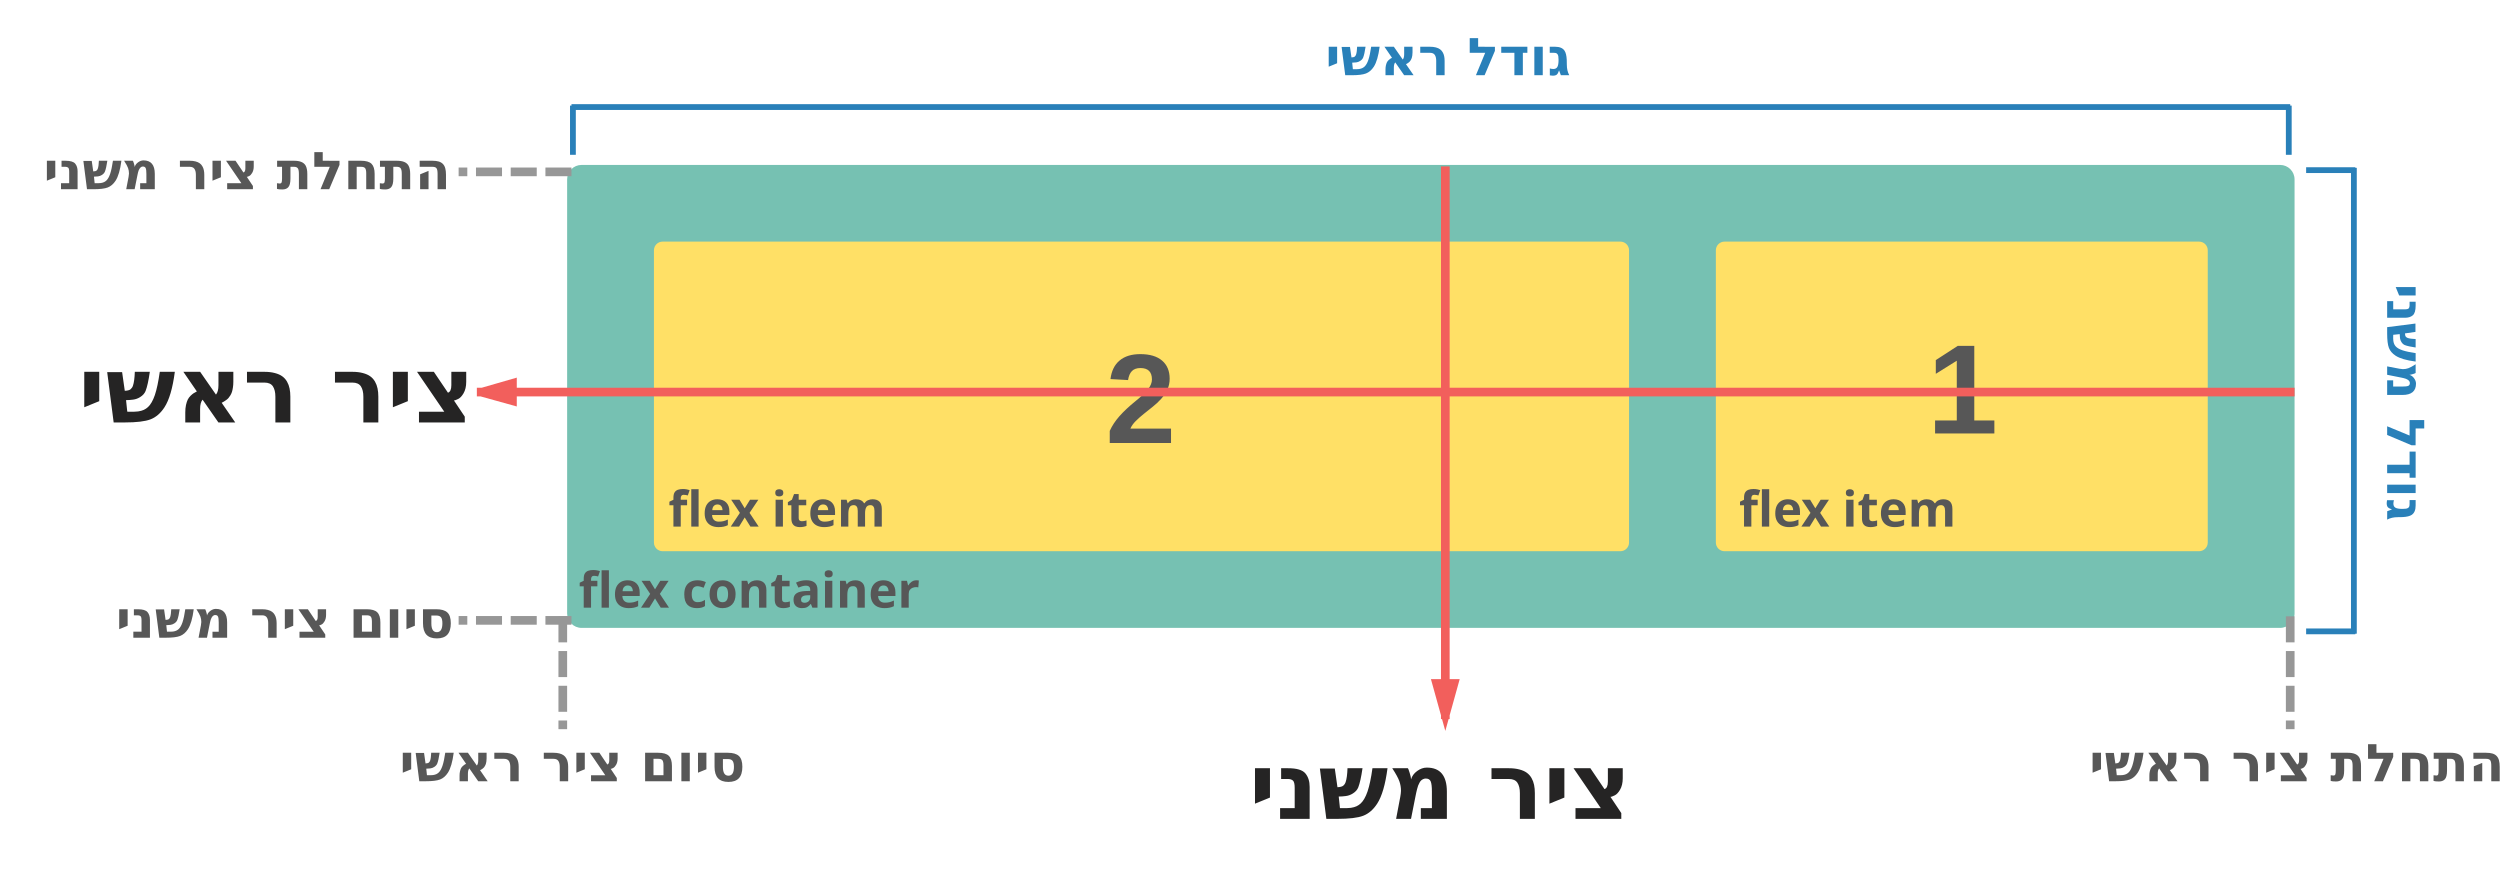
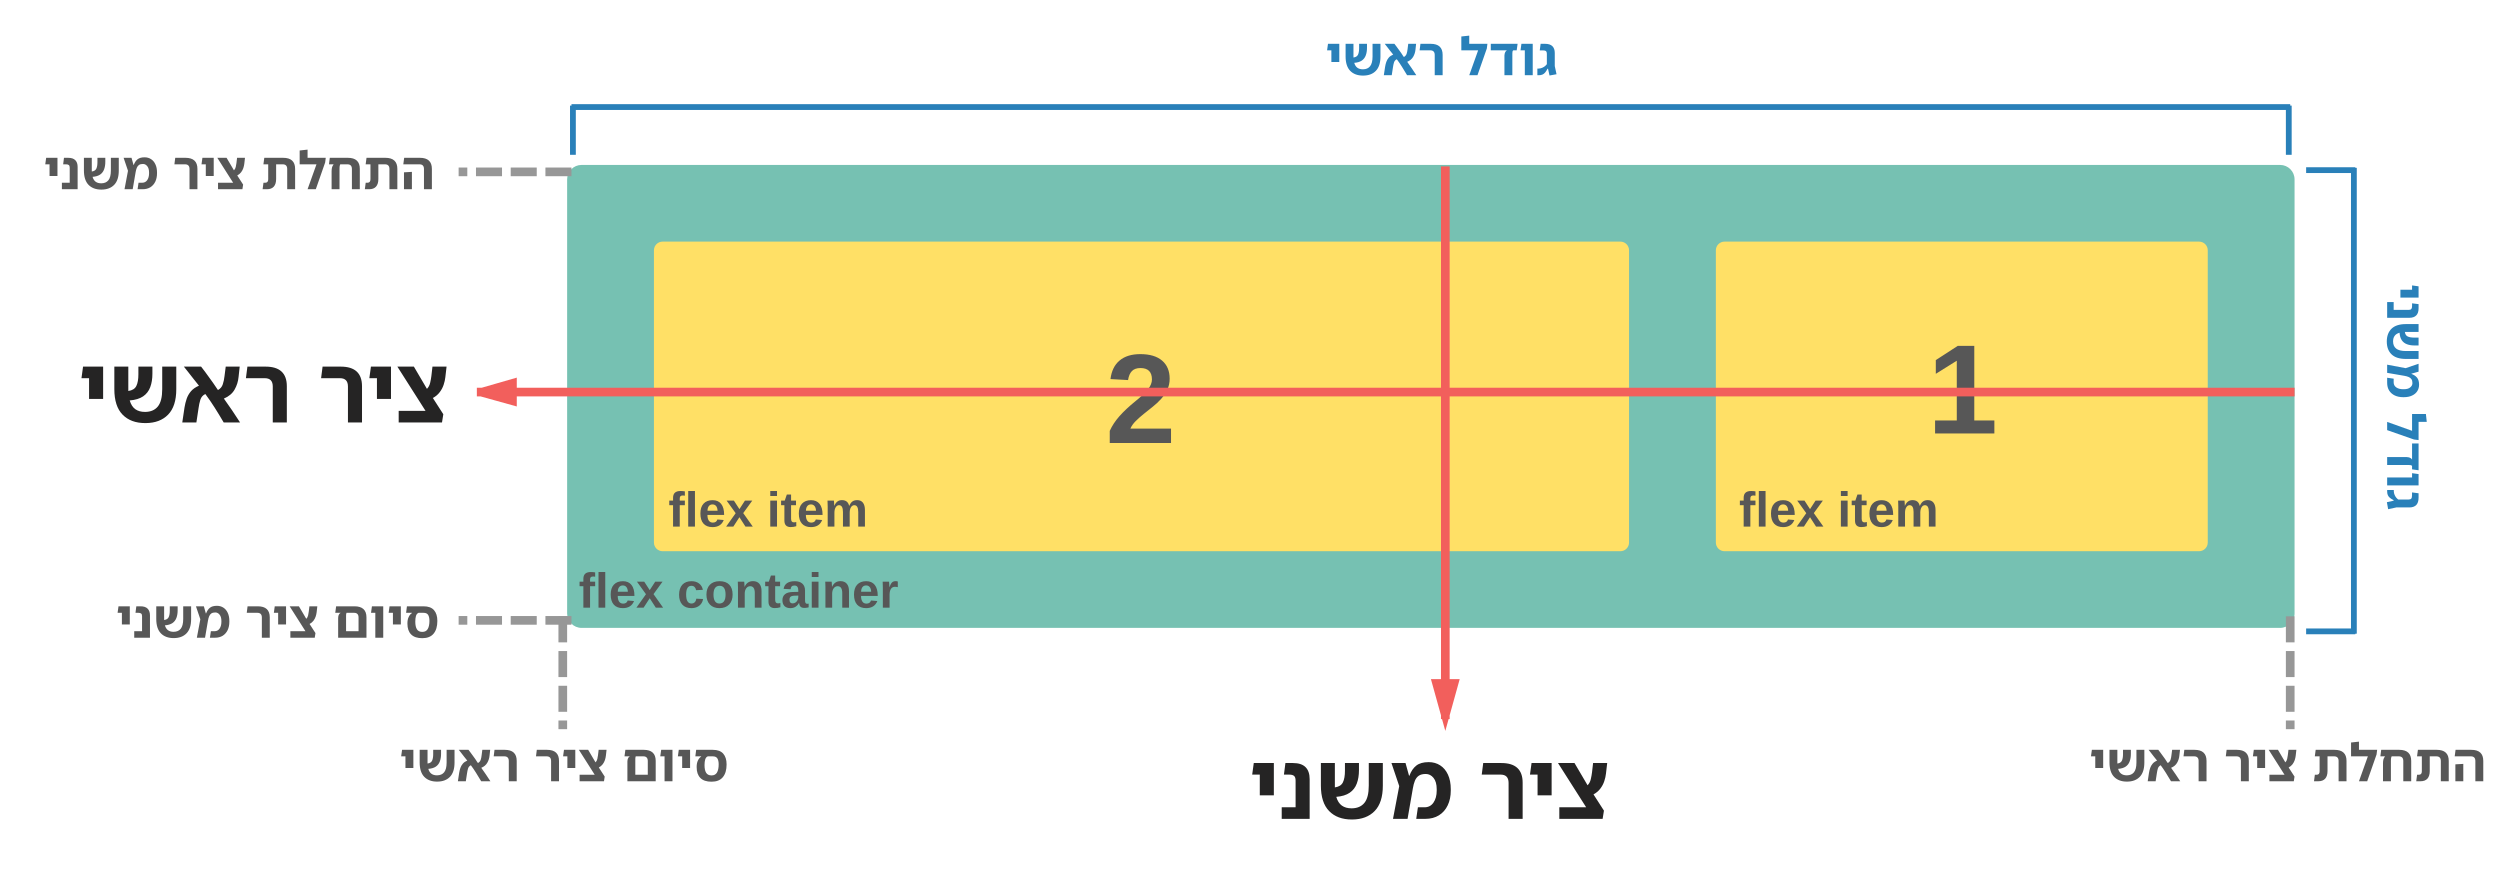
<svg xmlns="http://www.w3.org/2000/svg" width="864" height="302" viewBox="0 0 864 302">
  <g fill="none" fill-rule="evenodd">
    <rect fill="#76C1B2" x="196" y="57" width="597" height="160" rx="5" />
    <g transform="translate(593 83.5)">
      <rect fill="#FFE066" width="170" height="107" rx="3" />
      <text font-family="Arial" font-size="44" font-weight="bold" fill="#575757">
        <tspan x="73" y="66.3">1</tspan>
      </text>
    </g>
    <g transform="translate(226 83)">
      <rect fill="#FFE066" y=".5" width="337" height="107" rx="3" />
      <text font-family="Arial" font-size="44" font-weight="bold" fill="#575757">
        <tspan x="156" y="70.1">2</tspan>
      </text>
    </g>
    <path d="M791.5 135.5H166.3m0 0l10.8 3v-6l-10.4 3z" stroke="#F25F5C" stroke-width="3" stroke-linecap="square" />
-     <text font-family="Open Sans Hebrew" font-size="32" font-weight="bold" fill="#252424" transform="translate(27 112)">
+     <text font-family="Open Sans Hebrew, Noto Sans Hebrew, Arial" font-size="32" font-weight="bold" fill="#252424" transform="translate(27 112)">
      <tspan x="0" y="34">ציר ראשי</tspan>
    </text>
    <path d="M499.5 59v188m0 0l3-10.8h-6l3 10.8z" stroke="#F25F5C" stroke-width="3" stroke-linecap="square" />
-     <text font-family="Open Sans Hebrew" font-size="32" font-weight="bold" fill="#252424" transform="translate(431.5 59)">
+     <text font-family="Open Sans Hebrew, Noto Sans Hebrew, Arial" font-size="32" font-weight="bold" fill="#252424" transform="translate(431.5 59)">
      <tspan x=".1" y="224">ציר משני</tspan>
    </text>
-     <text font-family="Open Sans Hebrew" font-size="17" font-weight="bold" fill="#575757">
+     <text font-family="Open Sans Hebrew, Noto Sans Hebrew, Arial" font-size="17" font-weight="bold" fill="#575757">
      <tspan x="231" y="182">flex item</tspan>
    </text>
-     <text font-family="Open Sans Hebrew" font-size="17" font-weight="bold" fill="#575757">
+     <text font-family="Open Sans Hebrew, Noto Sans Hebrew, Arial" font-size="17" font-weight="bold" fill="#575757">
      <tspan x="200" y="210">flex container</tspan>
    </text>
-     <text font-family="Open Sans Hebrew" font-size="17" font-weight="bold" fill="#575757">
+     <text font-family="Open Sans Hebrew, Noto Sans Hebrew, Arial" font-size="17" font-weight="bold" fill="#575757">
      <tspan x="601" y="182">flex item</tspan>
    </text>
    <path d="M791.5 214.5v36" stroke="#979797" stroke-width="3" stroke-linecap="square" stroke-dasharray="6" />
-     <text font-family="Open Sans Hebrew" font-size="18" font-weight="bold" fill="#575757" transform="translate(722 214)">
+     <text font-family="Open Sans Hebrew, Noto Sans Hebrew, Arial" font-size="18" font-weight="bold" fill="#575757" transform="translate(722 214)">
      <tspan x="0" y="56">התחלת ציר ראשי</tspan>
    </text>
    <path d="M194.5 214.5v36" stroke="#979797" stroke-width="3" stroke-linecap="square" stroke-dasharray="6" />
-     <text font-family="Open Sans Hebrew" font-size="18" font-weight="bold" fill="#575757" transform="translate(138 214)">
+     <text font-family="Open Sans Hebrew, Noto Sans Hebrew, Arial" font-size="18" font-weight="bold" fill="#575757" transform="translate(138 214)">
      <tspan x="0" y="56">סיום ציר ראשי</tspan>
    </text>
    <path d="M196 59.4h-36" stroke="#979797" stroke-width="3" stroke-linecap="square" stroke-dasharray="6" />
-     <text font-family="Open Sans Hebrew" font-size="18" font-weight="bold" fill="#575757" transform="translate(15 46)">
+     <text font-family="Open Sans Hebrew, Noto Sans Hebrew, Arial" font-size="18" font-weight="bold" fill="#575757" transform="translate(15 46)">
      <tspan x="0" y="19.4">התחלת ציר משני</tspan>
    </text>
    <path d="M196 214.4h-36" stroke="#979797" stroke-width="3" stroke-linecap="square" stroke-dasharray="6" />
-     <text font-family="Open Sans Hebrew" font-size="18" font-weight="bold" fill="#575757" transform="translate(40 201)">
+     <text font-family="Open Sans Hebrew, Noto Sans Hebrew, Arial" font-size="18" font-weight="bold" fill="#575757" transform="translate(40 201)">
      <tspan x="0" y="19.4">סיום ציר משני</tspan>
    </text>
    <path d="M790.5 37h-592m592.5.5v15m-593-15v15M813.5 218V59m-.5 159.2h-15m15-159.4h-15" stroke="#2980B9" stroke-width="2" stroke-linecap="square" />
-     <text transform="rotate(90 832 137)" font-family="Open Sans Hebrew" font-size="18" font-weight="bold" fill="#2980B9">
+     <text transform="rotate(90 832 137)" font-family="Open Sans Hebrew, Noto Sans Hebrew, Arial" font-size="18" font-weight="bold" fill="#2980B9">
      <tspan x="793" y="144">גודל משני</tspan>
    </text>
-     <text font-family="Open Sans Hebrew" font-size="18" font-weight="bold" fill="#2980B9">
+     <text font-family="Open Sans Hebrew, Noto Sans Hebrew, Arial" font-size="18" font-weight="bold" fill="#2980B9">
      <tspan x="458" y="26">גודל ראשי</tspan>
    </text>
  </g>
</svg>
